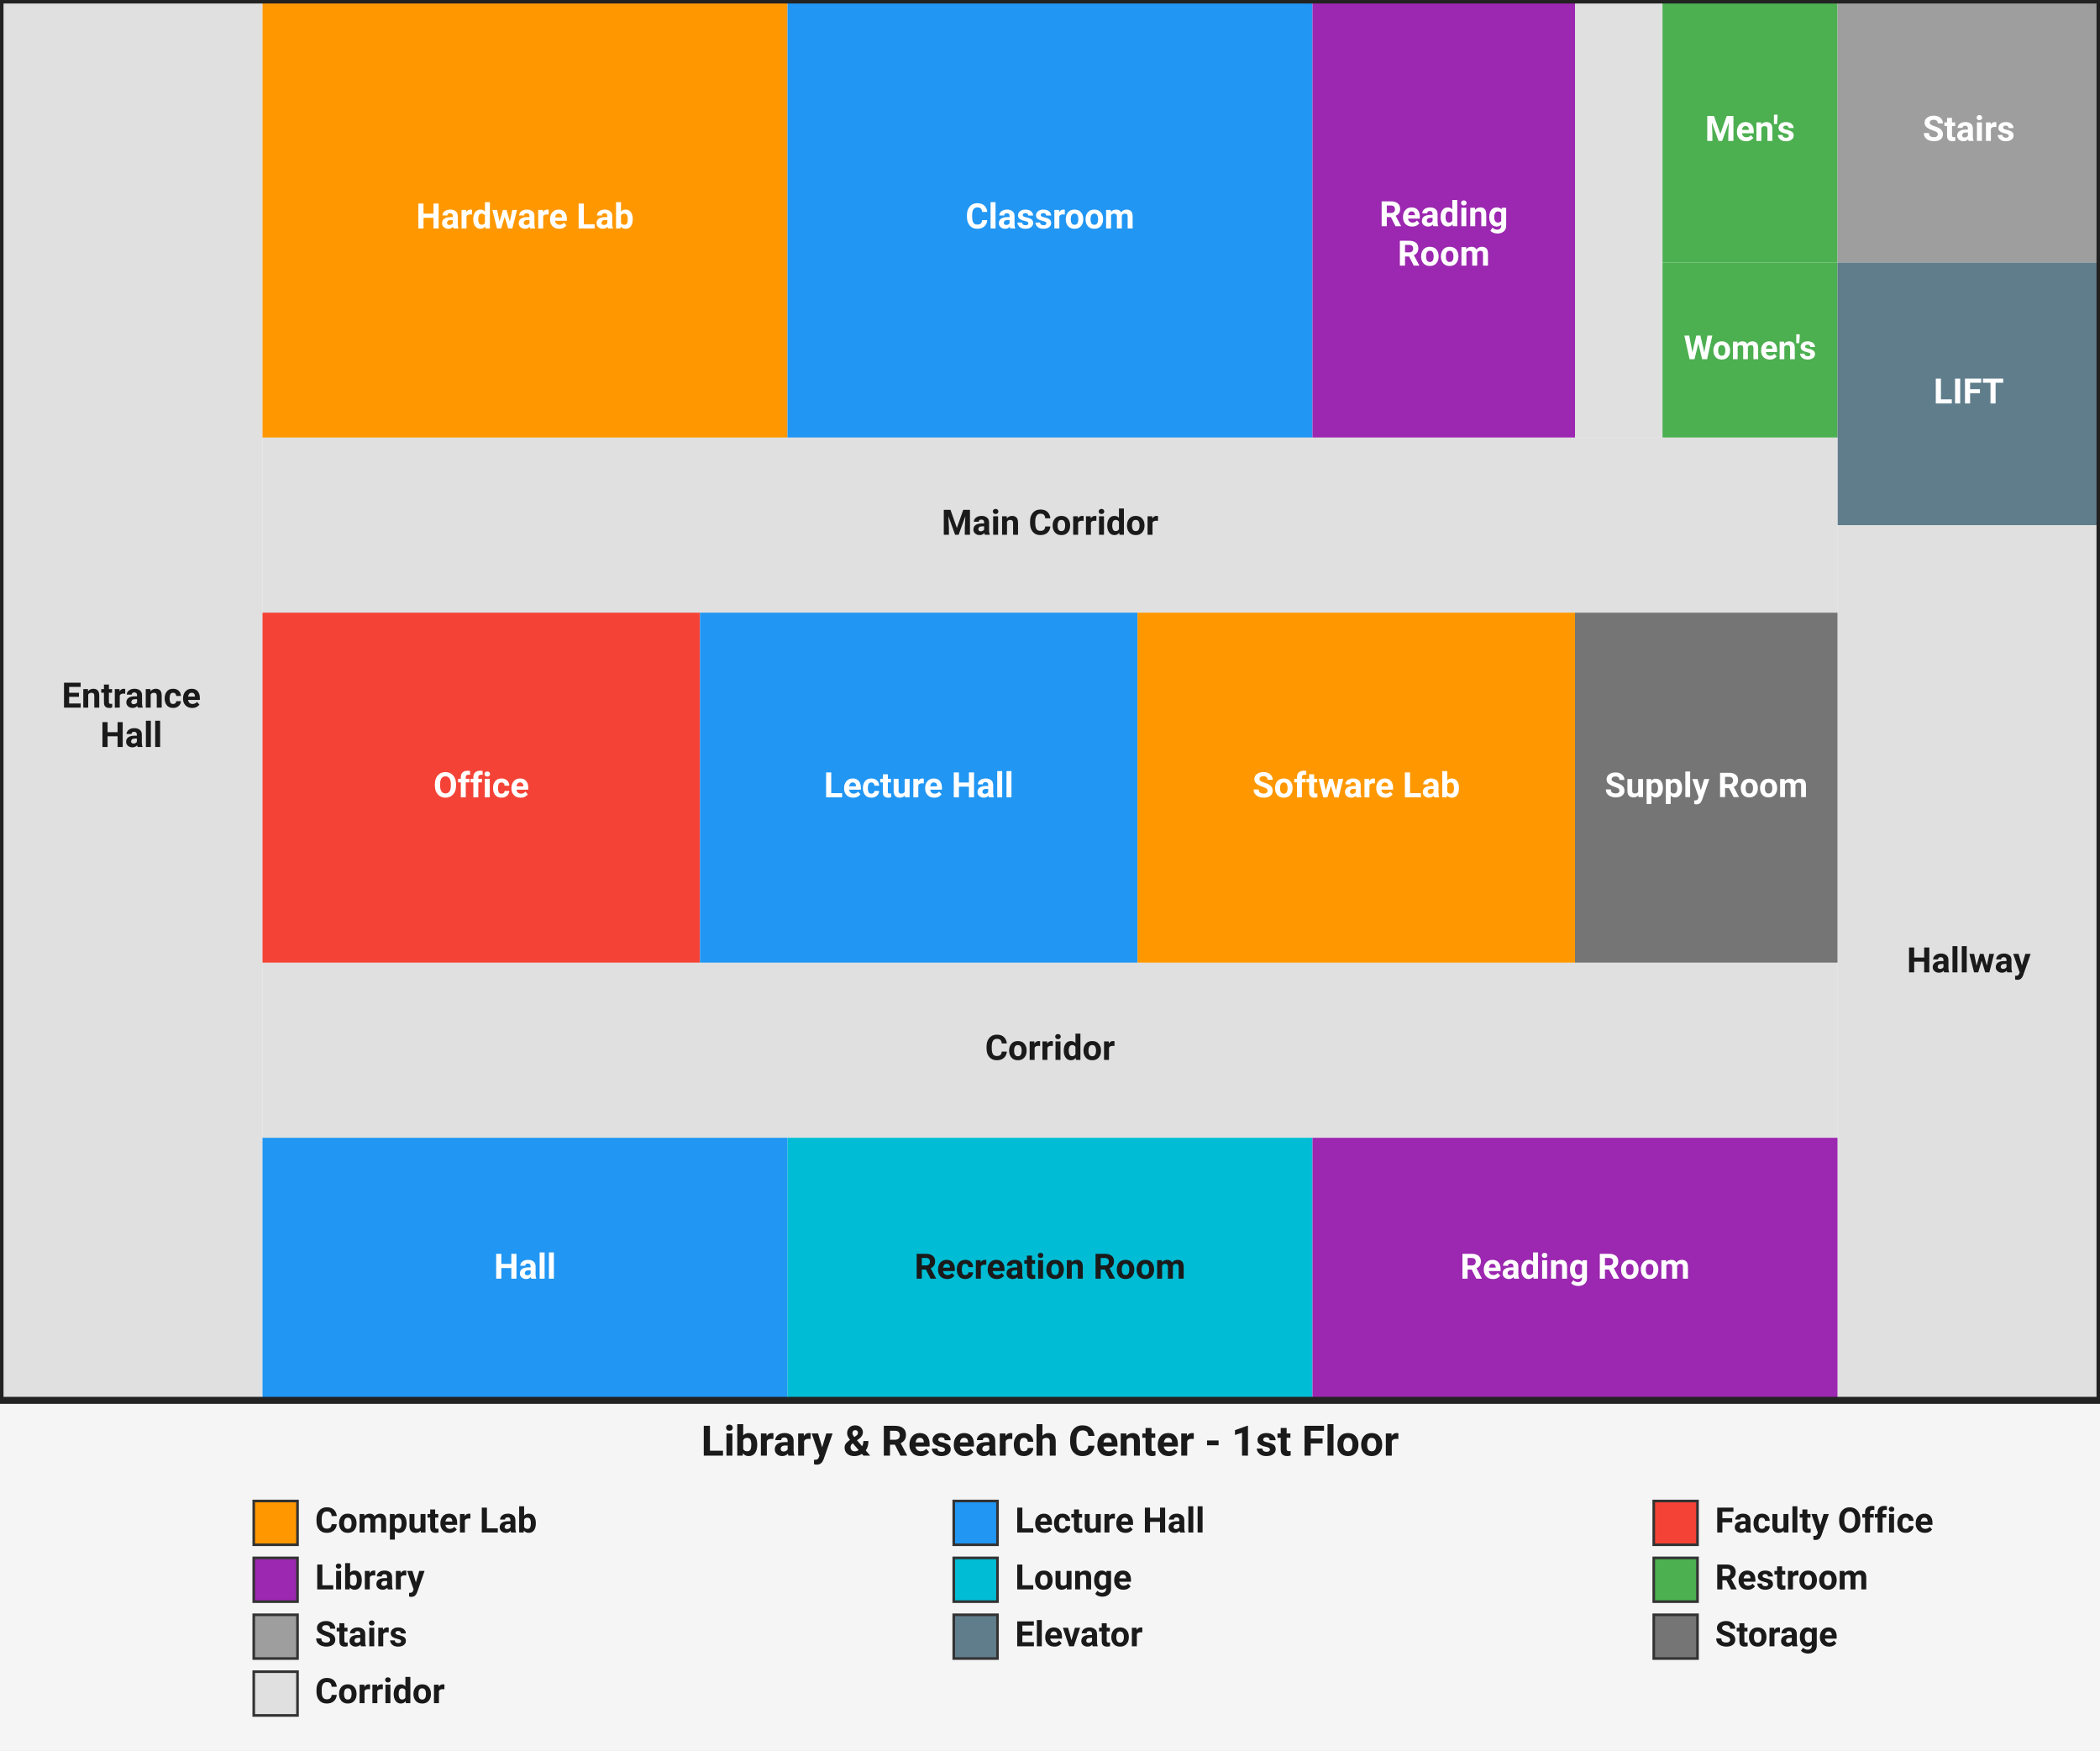
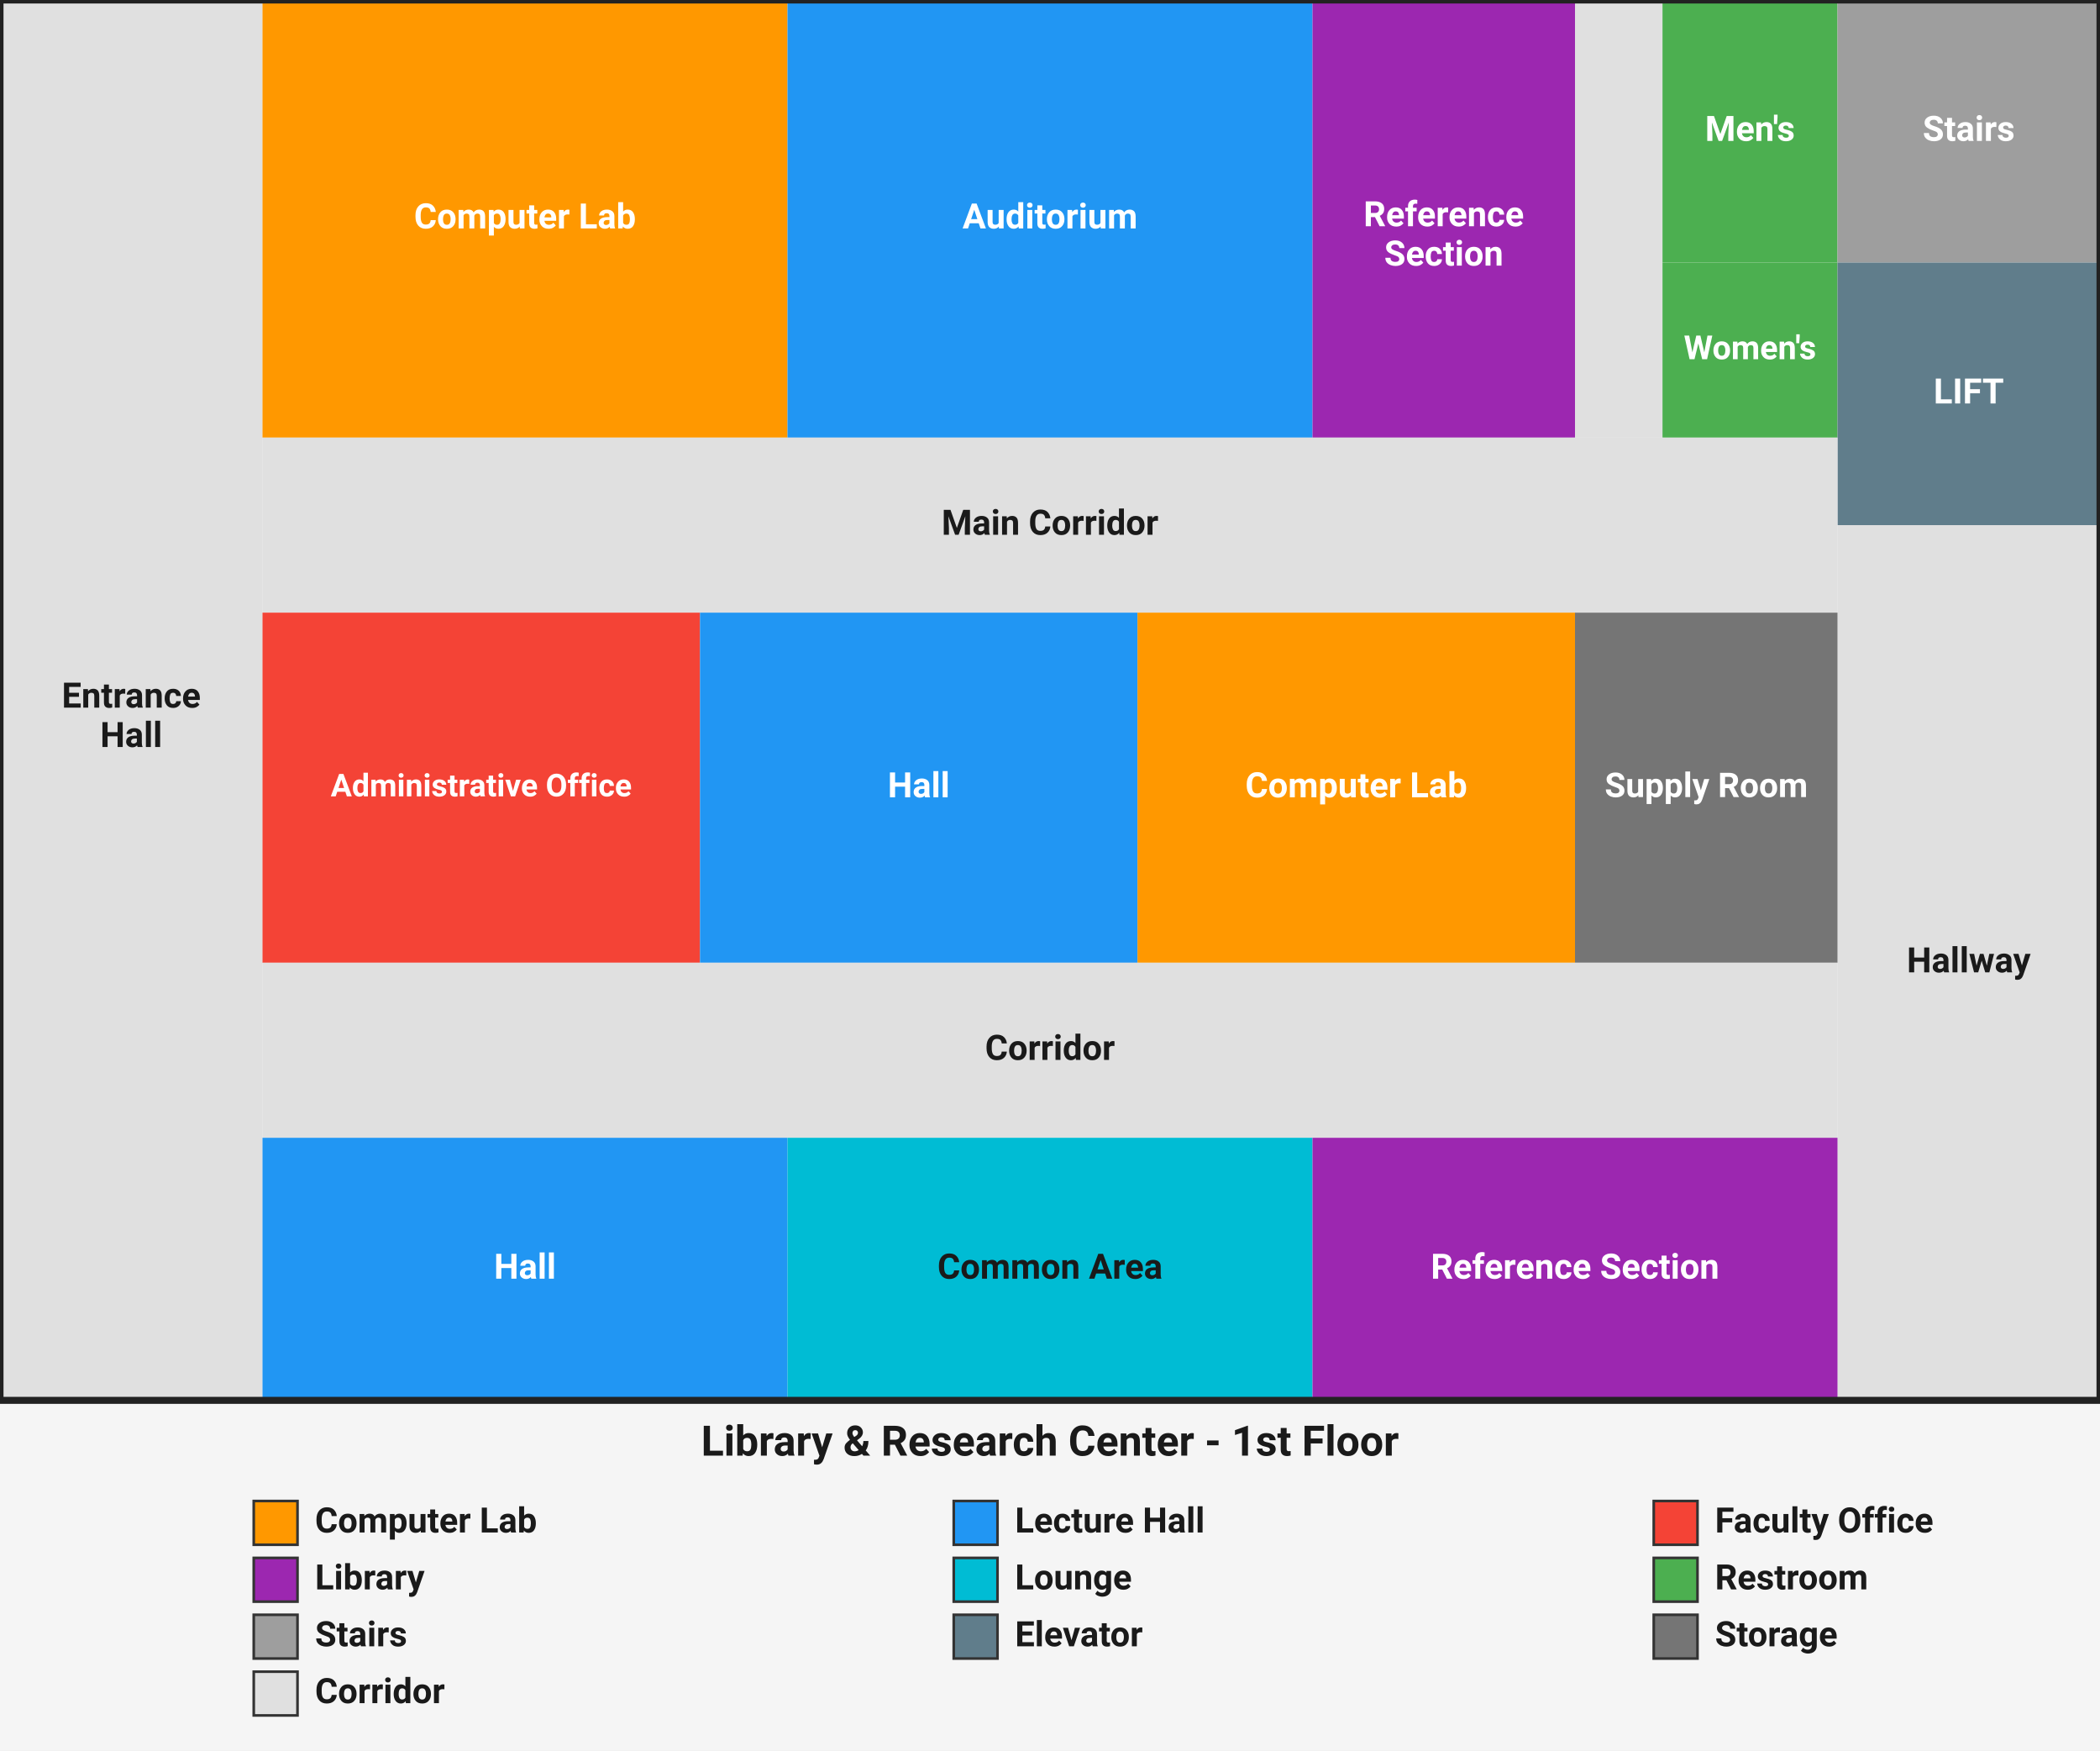
<svg xmlns="http://www.w3.org/2000/svg" viewBox="0 0 2400 2000" width="2400" height="2000" style="display:block; max-width:100%; height:auto;">
  <defs>
    <style>
      text { 
        -webkit-font-smoothing: antialiased;
        -moz-osx-font-smoothing: grayscale;
      }
    </style>
  </defs>
  <rect x="0" y="0" width="2400" height="2000" fill="#f5f5f5" />
  <rect x="0" y="0" width="300" height="1600" fill="#E0E0E0" stroke="none" />
  <g>
    <text x="150.0" y="797.5" font-family="Roboto,Segoe UI,Arial,sans-serif" font-size="40" font-weight="600" fill="#1a1a1a" text-anchor="middle" dominant-baseline="middle">
                  Entrance
                </text>
    <text x="150.0" y="842.5" font-family="Roboto,Segoe UI,Arial,sans-serif" font-size="40" font-weight="600" fill="#1a1a1a" text-anchor="middle" dominant-baseline="middle">
                  Hall
                </text>
  </g>
  <rect x="300" y="0" width="600" height="500" fill="#FF9800" stroke="none" />
  <text x="600.0" y="250.0" font-family="Roboto,Segoe UI,Arial,sans-serif" font-size="40" font-weight="600" fill="white" text-anchor="middle" dominant-baseline="middle">
-               Hardware Lab
+               Computer Lab
            </text>
  <rect x="900" y="0" width="600" height="500" fill="#2196F3" stroke="none" />
  <text x="1200.0" y="250.0" font-family="Roboto,Segoe UI,Arial,sans-serif" font-size="40" font-weight="600" fill="white" text-anchor="middle" dominant-baseline="middle">
-               Classroom
+               Auditorium
            </text>
  <rect x="1500" y="0" width="300" height="500" fill="#9C27B0" stroke="none" />
  <g>
    <text x="1650.0" y="247.5" font-family="Roboto,Segoe UI,Arial,sans-serif" font-size="40" font-weight="600" fill="white" text-anchor="middle" dominant-baseline="middle">
-                   Reading
+                   Reference
                </text>
    <text x="1650.0" y="292.5" font-family="Roboto,Segoe UI,Arial,sans-serif" font-size="40" font-weight="600" fill="white" text-anchor="middle" dominant-baseline="middle">
-                   Room
+                   Section
                </text>
  </g>
  <rect x="1800" y="0" width="100" height="500" fill="#E0E0E0" stroke="none" />
  <rect x="1900" y="0" width="200" height="300" fill="#4CAF50" stroke="none" />
  <text x="2000.0" y="150.0" font-family="Roboto,Segoe UI,Arial,sans-serif" font-size="40" font-weight="600" fill="white" text-anchor="middle" dominant-baseline="middle">
              Men's
            </text>
  <rect x="1900" y="300" width="200" height="200" fill="#4CAF50" stroke="none" />
  <text x="2000.0" y="400.0" font-family="Roboto,Segoe UI,Arial,sans-serif" font-size="38" font-weight="600" fill="white" text-anchor="middle" dominant-baseline="middle">
              Women's
            </text>
  <rect x="2100" y="0" width="300" height="300" fill="#9E9E9E" stroke="none" />
  <text x="2250.0" y="150.0" font-family="Roboto,Segoe UI,Arial,sans-serif" font-size="40" font-weight="600" fill="white" text-anchor="middle" dominant-baseline="middle">
              Stairs
            </text>
  <rect x="2100" y="300" width="300" height="300" fill="#607D8B" stroke="none" />
  <text x="2250.0" y="450.0" font-family="Roboto,Segoe UI,Arial,sans-serif" font-size="40" font-weight="600" fill="white" text-anchor="middle" dominant-baseline="middle">
              LIFT
            </text>
  <rect x="2100" y="600" width="300" height="1000" fill="#E0E0E0" stroke="none" />
  <text x="2250.0" y="1100.0" font-family="Roboto,Segoe UI,Arial,sans-serif" font-size="40" font-weight="600" fill="#1a1a1a" text-anchor="middle" dominant-baseline="middle">
              Hallway
            </text>
  <rect x="300" y="500" width="1800" height="200" fill="#E0E0E0" stroke="none" />
  <text x="1200.0" y="600.0" font-family="Roboto,Segoe UI,Arial,sans-serif" font-size="40" font-weight="600" fill="#1a1a1a" text-anchor="middle" dominant-baseline="middle">
              Main Corridor
            </text>
  <rect x="1800" y="500" width="100" height="100" fill="#E0E0E0" stroke="none" />
  <rect x="300" y="700" width="500" height="400" fill="#F44336" stroke="none" />
-   <text x="550.0" y="900.0" font-family="Roboto,Segoe UI,Arial,sans-serif" font-size="40" font-weight="600" fill="white" text-anchor="middle" dominant-baseline="middle">
-               Office
+   <text x="550.0" y="900.0" font-family="Roboto,Segoe UI,Arial,sans-serif" font-size="36" font-weight="600" fill="white" text-anchor="middle" dominant-baseline="middle">
+               Administrative Office
            </text>
  <rect x="800" y="700" width="500" height="400" fill="#2196F3" stroke="none" />
  <text x="1050.0" y="900.0" font-family="Roboto,Segoe UI,Arial,sans-serif" font-size="40" font-weight="600" fill="white" text-anchor="middle" dominant-baseline="middle">
-               Lecture Hall
+               Hall
            </text>
  <rect x="1300" y="700" width="500" height="400" fill="#FF9800" stroke="none" />
  <text x="1550.0" y="900.0" font-family="Roboto,Segoe UI,Arial,sans-serif" font-size="40" font-weight="600" fill="white" text-anchor="middle" dominant-baseline="middle">
-               Software Lab
+               Computer Lab
            </text>
  <rect x="1800" y="700" width="300" height="400" fill="#757575" stroke="none" />
  <text x="1950.0" y="900.0" font-family="Roboto,Segoe UI,Arial,sans-serif" font-size="39" font-weight="600" fill="white" text-anchor="middle" dominant-baseline="middle">
              Supply Room
            </text>
  <rect x="300" y="1100" width="1800" height="200" fill="#E0E0E0" stroke="none" />
  <text x="1200.0" y="1200.0" font-family="Roboto,Segoe UI,Arial,sans-serif" font-size="40" font-weight="600" fill="#1a1a1a" text-anchor="middle" dominant-baseline="middle">
              Corridor
            </text>
  <rect x="300" y="1300" width="600" height="300" fill="#2196F3" stroke="none" />
  <text x="600.0" y="1450.0" font-family="Roboto,Segoe UI,Arial,sans-serif" font-size="40" font-weight="600" fill="white" text-anchor="middle" dominant-baseline="middle">
              Hall
            </text>
  <rect x="900" y="1300" width="600" height="300" fill="#00BCD4" stroke="none" />
  <text x="1200.0" y="1450.0" font-family="Roboto,Segoe UI,Arial,sans-serif" font-size="40" font-weight="600" fill="#1a1a1a" text-anchor="middle" dominant-baseline="middle">
-               Recreation Room
+               Common Area
            </text>
  <rect x="1500" y="1300" width="600" height="300" fill="#9C27B0" stroke="none" />
  <text x="1800.0" y="1450.0" font-family="Roboto,Segoe UI,Arial,sans-serif" font-size="40" font-weight="600" fill="white" text-anchor="middle" dominant-baseline="middle">
-               Reading Room
+               Reference Section
            </text>
  <rect x="0" y="0" width="2400" height="1600" fill="none" stroke="#222" stroke-width="8" />
  <text x="1200.0" y="1650" font-family="Roboto,Segoe UI,Arial,sans-serif" font-size="48" font-weight="700" fill="#1a1a1a" text-anchor="middle" dominant-baseline="middle">
          Library &amp; Research Center - 1st Floor
        </text>
  <rect x="290.0" y="1715.0" width="50" height="50" fill="#FF9800" stroke="#333" stroke-width="3" />
  <text x="360.0" y="1740" font-family="Roboto,Segoe UI,Arial,sans-serif" font-size="40" font-weight="700" fill="#1a1a1a" text-anchor="start" dominant-baseline="middle">
          Computer Lab
        </text>
  <rect x="1090.0" y="1715.0" width="50" height="50" fill="#2196F3" stroke="#333" stroke-width="3" />
  <text x="1160.0" y="1740" font-family="Roboto,Segoe UI,Arial,sans-serif" font-size="40" font-weight="700" fill="#1a1a1a" text-anchor="start" dominant-baseline="middle">
          Lecture Hall
        </text>
  <rect x="1890.0" y="1715.0" width="50" height="50" fill="#F44336" stroke="#333" stroke-width="3" />
  <text x="1960.0" y="1740" font-family="Roboto,Segoe UI,Arial,sans-serif" font-size="40" font-weight="700" fill="#1a1a1a" text-anchor="start" dominant-baseline="middle">
          Faculty Office
        </text>
  <rect x="290.0" y="1780.0" width="50" height="50" fill="#9C27B0" stroke="#333" stroke-width="3" />
  <text x="360.0" y="1805" font-family="Roboto,Segoe UI,Arial,sans-serif" font-size="40" font-weight="700" fill="#1a1a1a" text-anchor="start" dominant-baseline="middle">
          Library
        </text>
  <rect x="1090.0" y="1780.0" width="50" height="50" fill="#00BCD4" stroke="#333" stroke-width="3" />
  <text x="1160.0" y="1805" font-family="Roboto,Segoe UI,Arial,sans-serif" font-size="40" font-weight="700" fill="#1a1a1a" text-anchor="start" dominant-baseline="middle">
          Lounge
        </text>
  <rect x="1890.0" y="1780.0" width="50" height="50" fill="#4CAF50" stroke="#333" stroke-width="3" />
  <text x="1960.0" y="1805" font-family="Roboto,Segoe UI,Arial,sans-serif" font-size="40" font-weight="700" fill="#1a1a1a" text-anchor="start" dominant-baseline="middle">
          Restroom
        </text>
  <rect x="290.0" y="1845.0" width="50" height="50" fill="#9E9E9E" stroke="#333" stroke-width="3" />
  <text x="360.0" y="1870" font-family="Roboto,Segoe UI,Arial,sans-serif" font-size="40" font-weight="700" fill="#1a1a1a" text-anchor="start" dominant-baseline="middle">
          Stairs
        </text>
  <rect x="1090.0" y="1845.0" width="50" height="50" fill="#607D8B" stroke="#333" stroke-width="3" />
  <text x="1160.0" y="1870" font-family="Roboto,Segoe UI,Arial,sans-serif" font-size="40" font-weight="700" fill="#1a1a1a" text-anchor="start" dominant-baseline="middle">
          Elevator
        </text>
  <rect x="1890.0" y="1845.0" width="50" height="50" fill="#757575" stroke="#333" stroke-width="3" />
  <text x="1960.0" y="1870" font-family="Roboto,Segoe UI,Arial,sans-serif" font-size="40" font-weight="700" fill="#1a1a1a" text-anchor="start" dominant-baseline="middle">
          Storage
        </text>
  <rect x="290.0" y="1910.0" width="50" height="50" fill="#E0E0E0" stroke="#333" stroke-width="3" />
  <text x="360.0" y="1935" font-family="Roboto,Segoe UI,Arial,sans-serif" font-size="40" font-weight="700" fill="#1a1a1a" text-anchor="start" dominant-baseline="middle">
          Corridor
        </text>
</svg>
